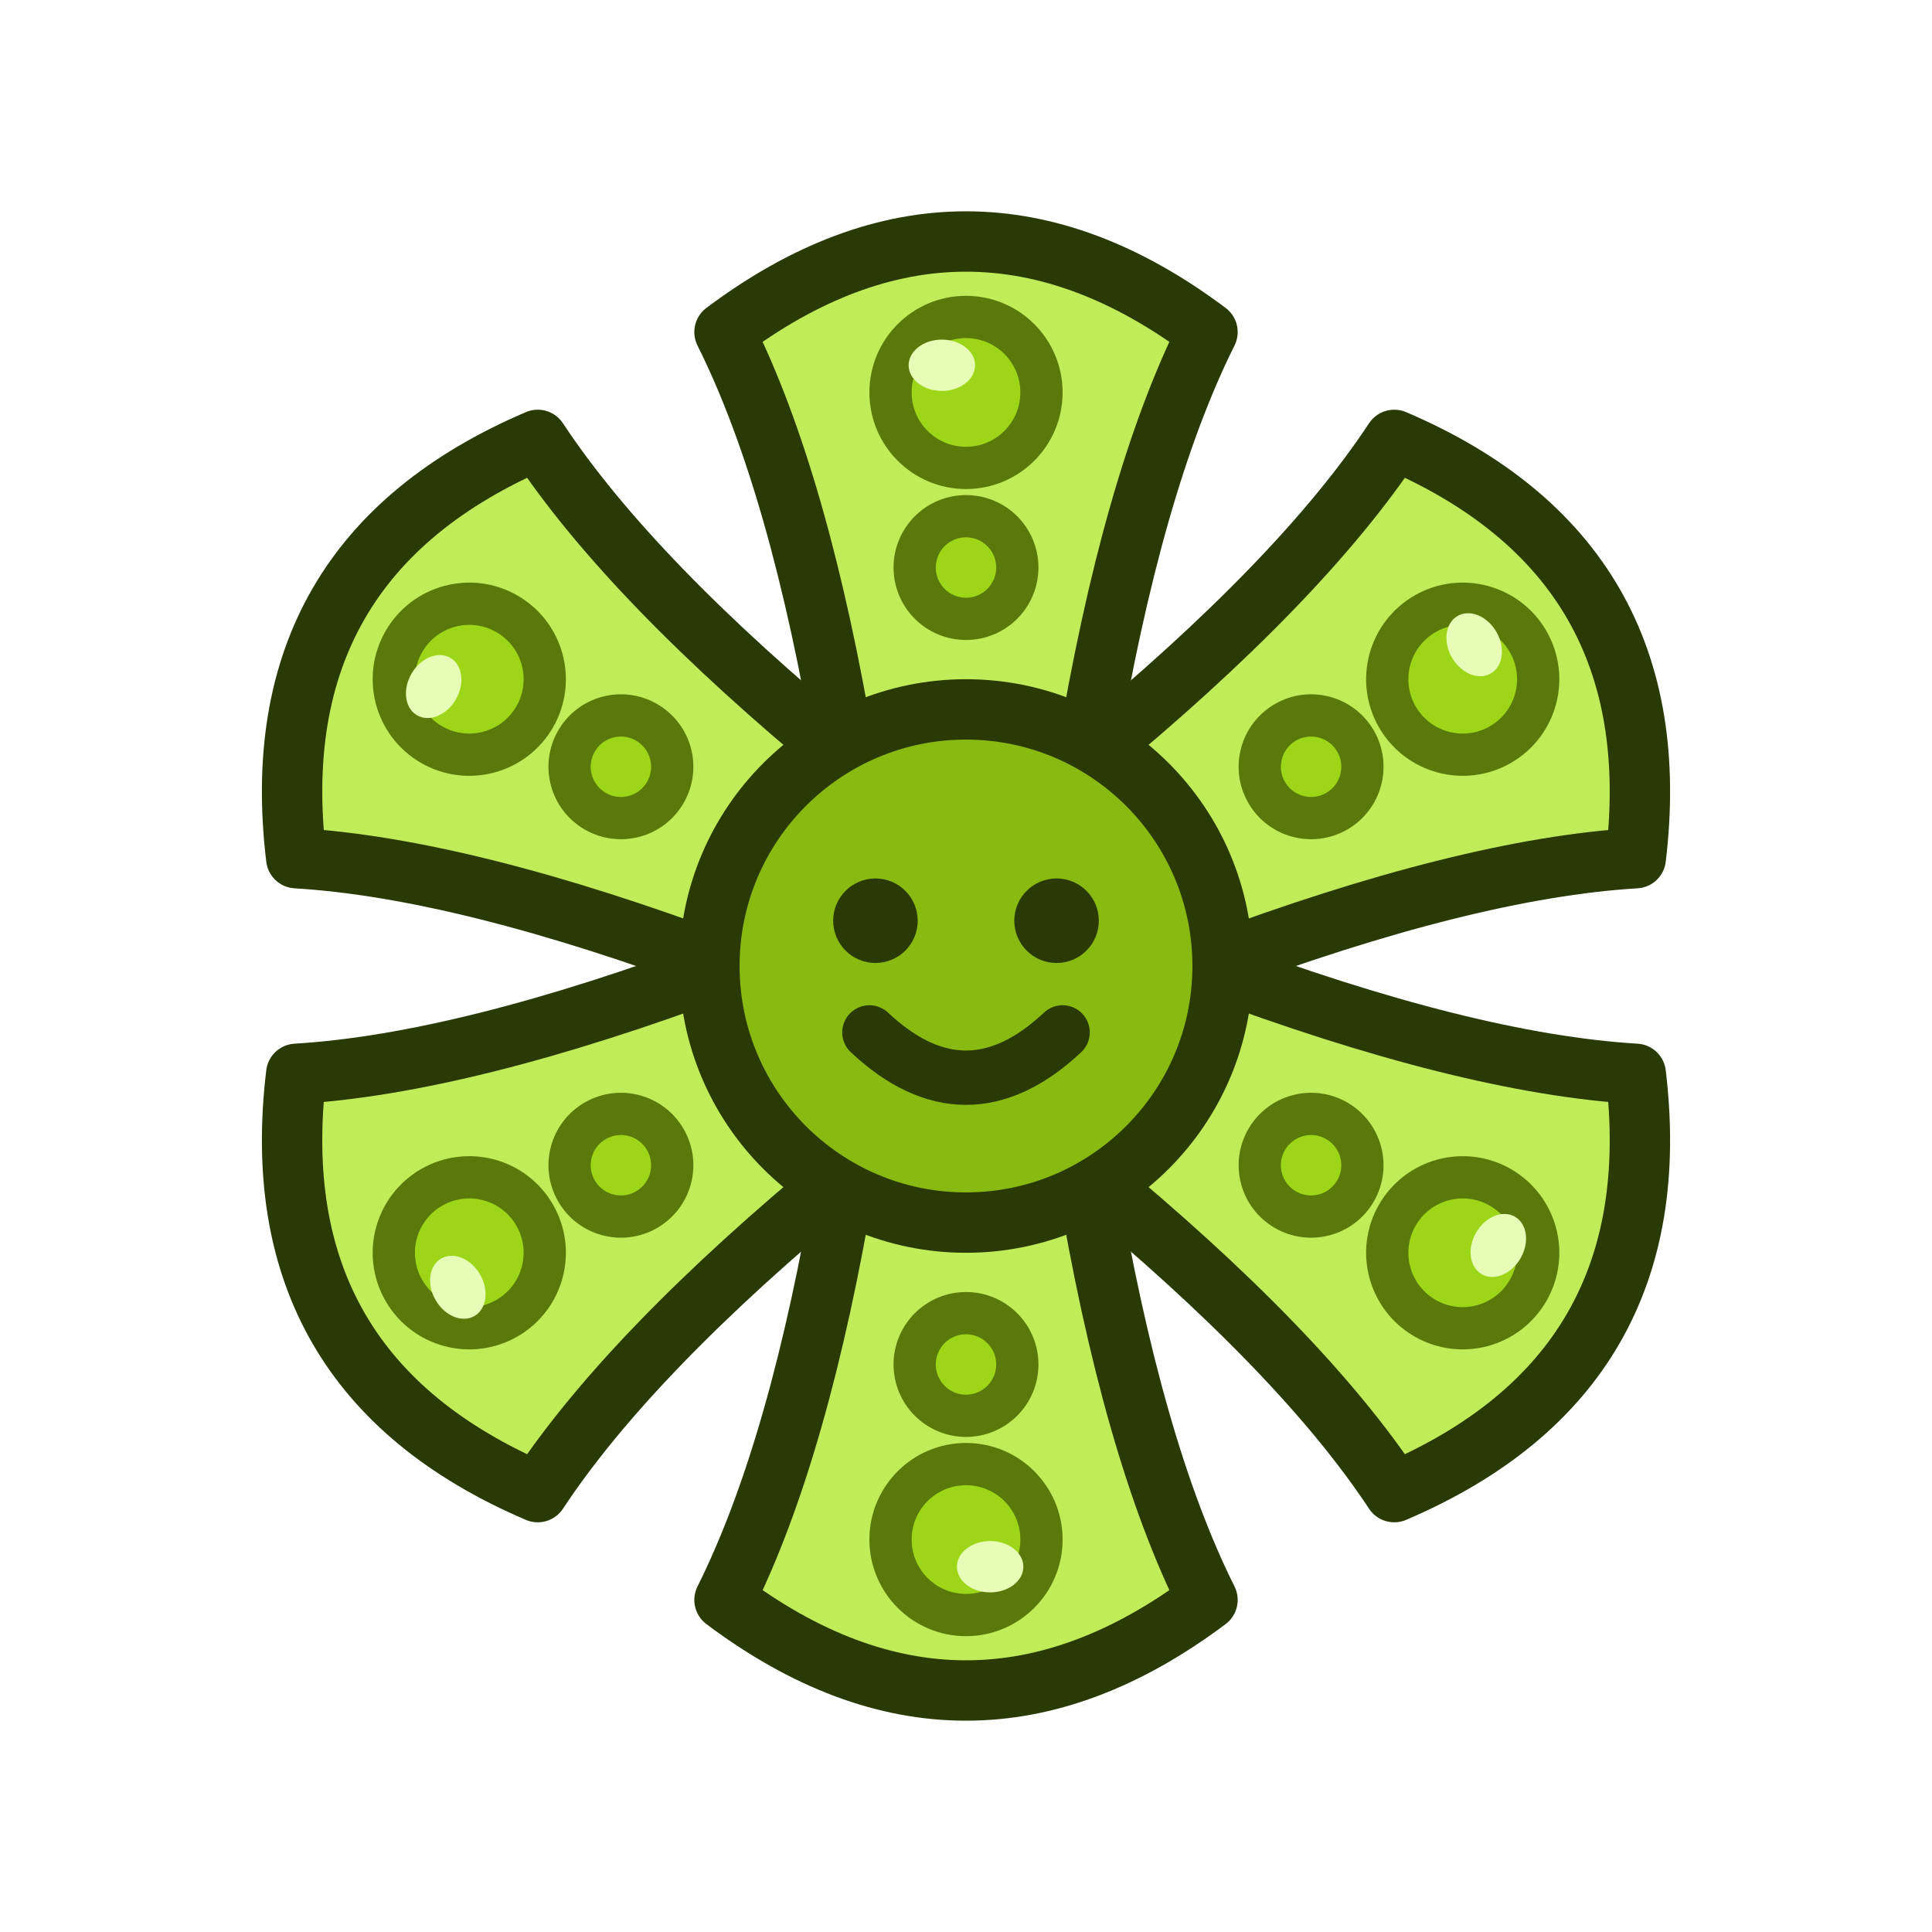
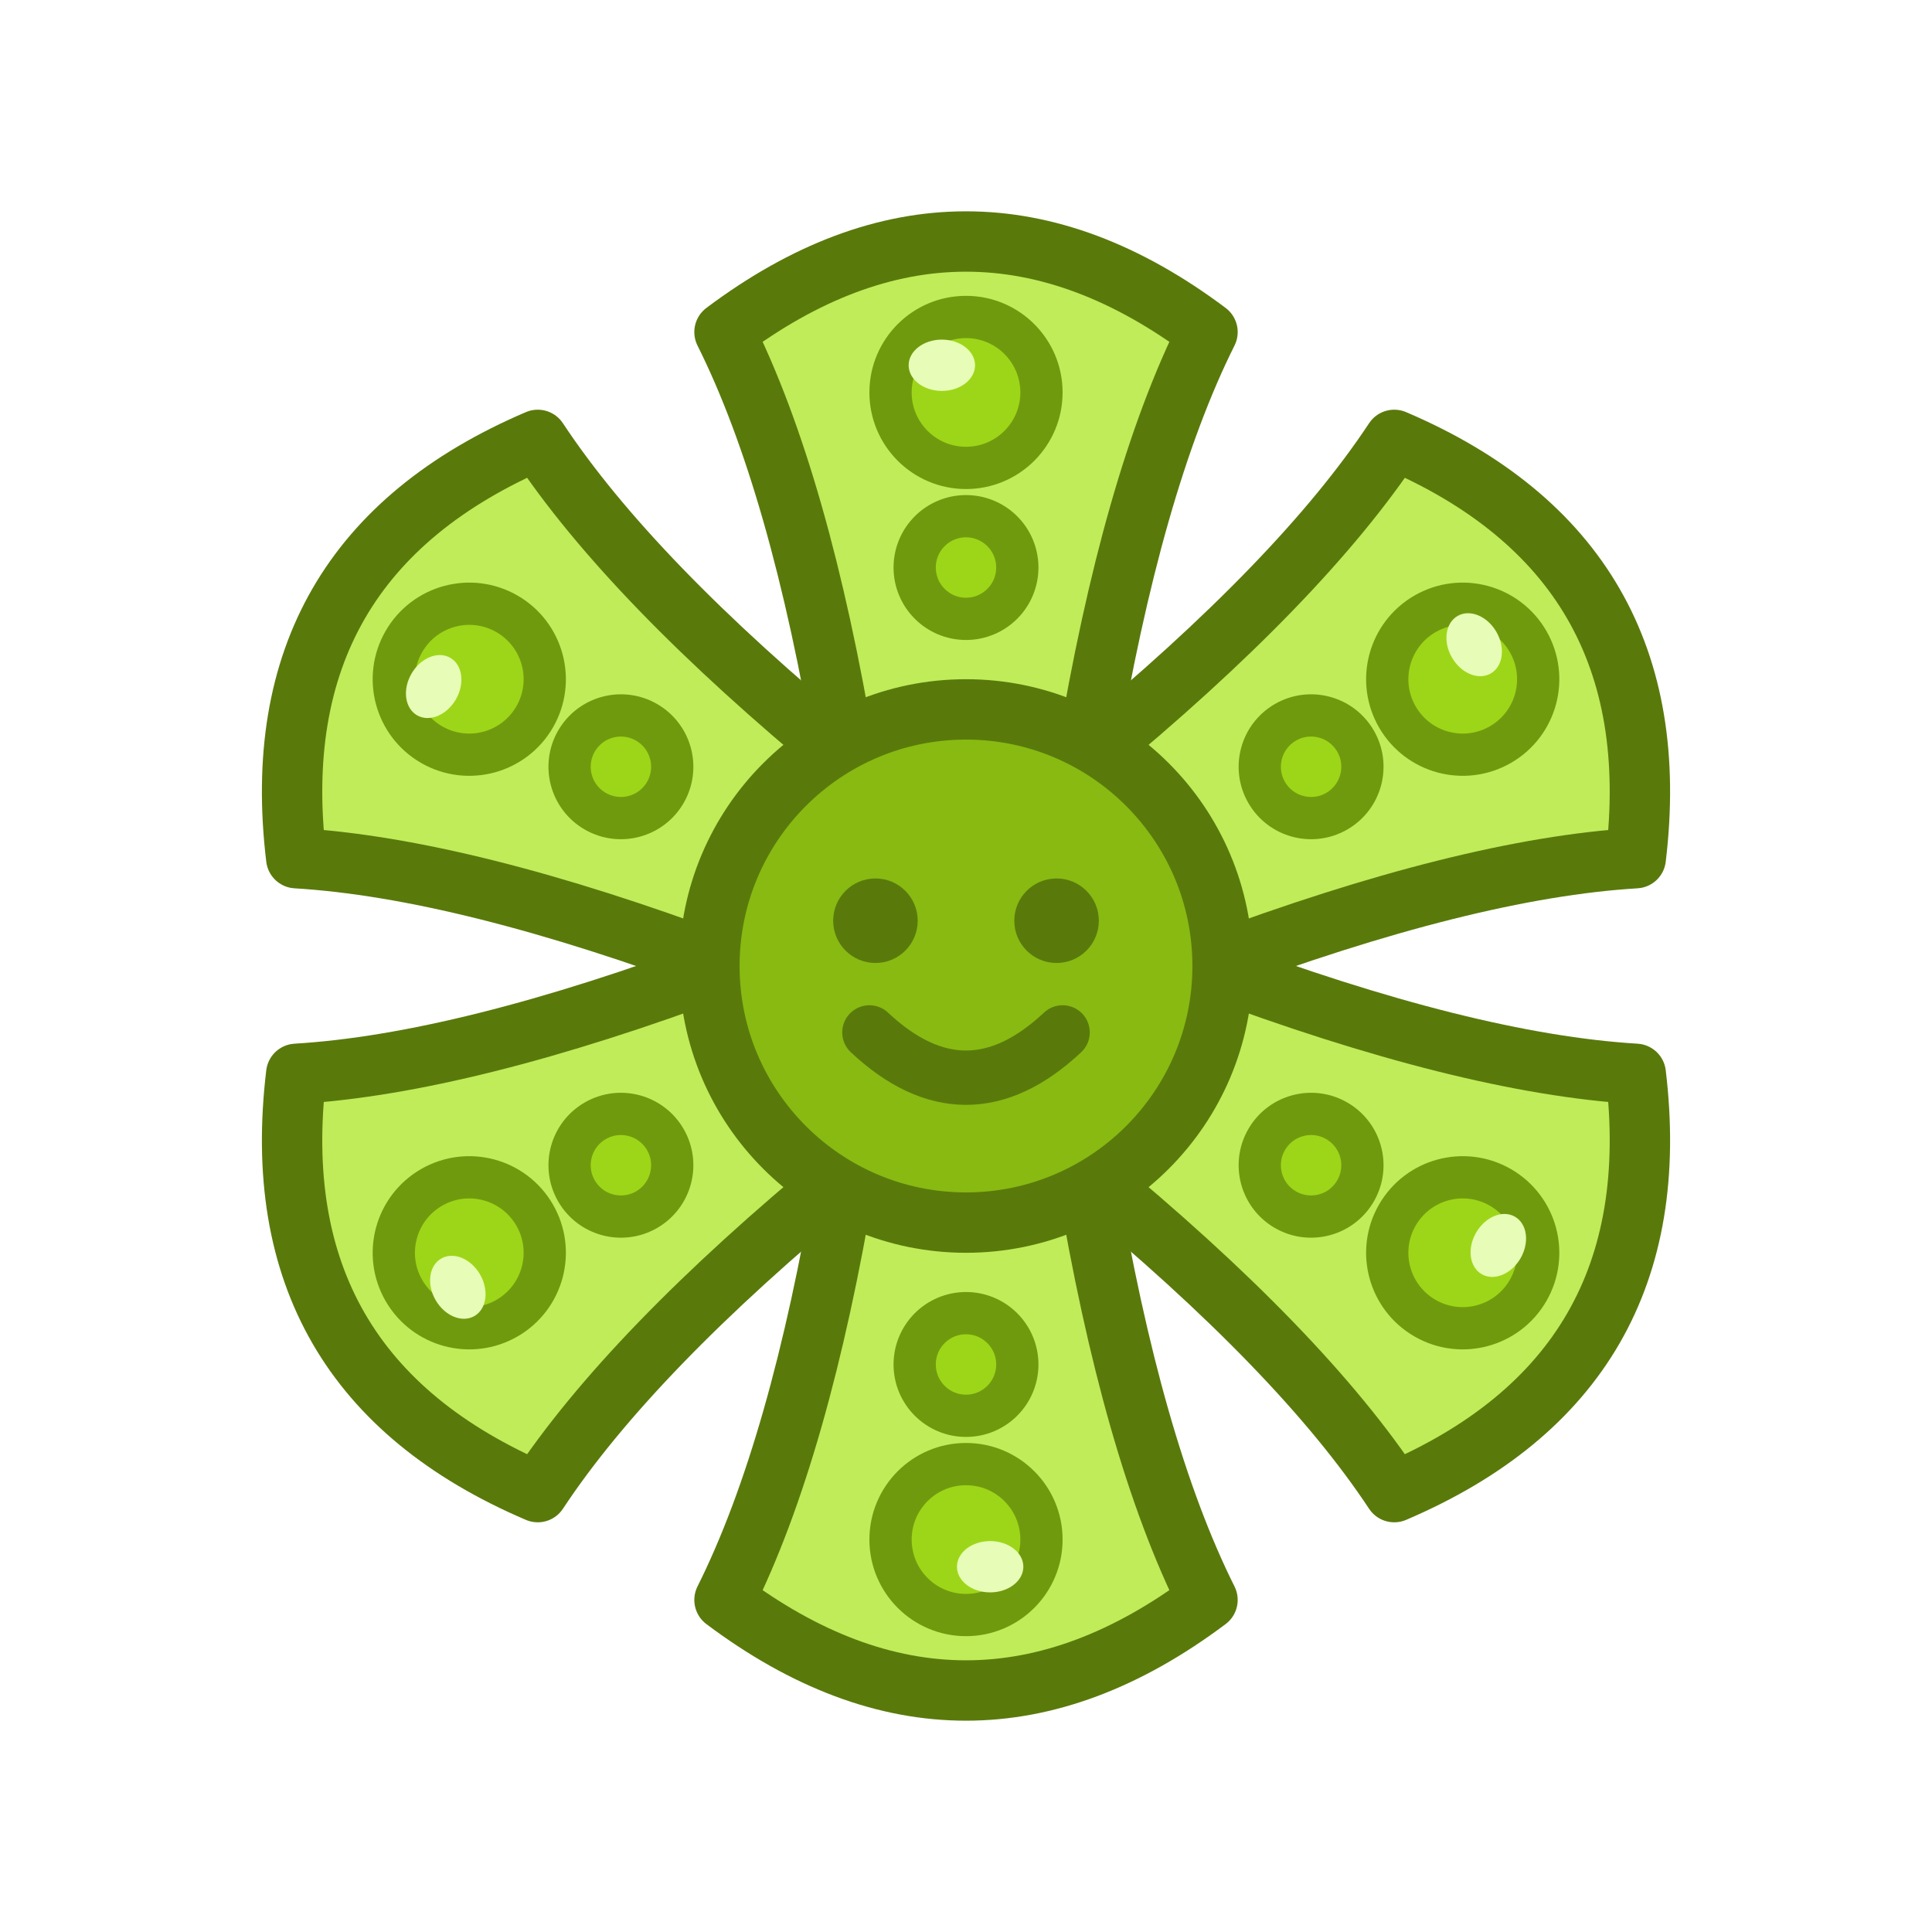
<svg xmlns="http://www.w3.org/2000/svg" width="64" height="64" viewBox="0 0 64 64">
-   <g transform="translate(32,32)" fill="#C0EC5A" stroke="#2A3A05" stroke-width="2" stroke-linejoin="round" stroke-linecap="round">
+   <g transform="translate(32,32)" fill="#C0EC5A" stroke="#597A0B" stroke-width="2" stroke-linejoin="round" stroke-linecap="round">
    <g transform="rotate(0)">
      <path d="M -4 -7 Q -5.5 -16 -8 -21 Q 0 -27 8 -21 Q 5.5 -16 4 -7 Z" />
-       <circle cx="0" cy="-19" r="2.5" fill="#9DD618" stroke="#597A0B" stroke-width="1.4" />
+       <circle cx="0" cy="-19" r="2.5" fill="#9DD618" stroke="#709A0E" stroke-width="1.4" />
      <ellipse cx="-0.8" cy="-19.9" rx="1.1" ry="0.85" fill="#E7FCB6" stroke="none" />
-       <circle cx="0" cy="-13.2" r="1.7" fill="#9DD618" stroke="#597A0B" stroke-width="1.4" />
+       <circle cx="0" cy="-13.2" r="1.7" fill="#9DD618" stroke="#709A0E" stroke-width="1.4" />
    </g>
    <g transform="rotate(60)">
      <path d="M -4 -7 Q -5.5 -16 -8 -21 Q 0 -27 8 -21 Q 5.5 -16 4 -7 Z" />
-       <circle cx="0" cy="-19" r="2.5" fill="#9DD618" stroke="#597A0B" stroke-width="1.4" />
+       <circle cx="0" cy="-19" r="2.5" fill="#9DD618" stroke="#709A0E" stroke-width="1.4" />
      <ellipse cx="-0.8" cy="-19.9" rx="1.1" ry="0.85" fill="#E7FCB6" stroke="none" />
-       <circle cx="0" cy="-13.2" r="1.7" fill="#9DD618" stroke="#597A0B" stroke-width="1.4" />
+       <circle cx="0" cy="-13.2" r="1.7" fill="#9DD618" stroke="#709A0E" stroke-width="1.4" />
    </g>
    <g transform="rotate(120)">
      <path d="M -4 -7 Q -5.5 -16 -8 -21 Q 0 -27 8 -21 Q 5.5 -16 4 -7 Z" />
-       <circle cx="0" cy="-19" r="2.5" fill="#9DD618" stroke="#597A0B" stroke-width="1.4" />
+       <circle cx="0" cy="-19" r="2.5" fill="#9DD618" stroke="#709A0E" stroke-width="1.4" />
      <ellipse cx="-0.8" cy="-19.9" rx="1.1" ry="0.85" fill="#E7FCB6" stroke="none" />
-       <circle cx="0" cy="-13.2" r="1.7" fill="#9DD618" stroke="#597A0B" stroke-width="1.4" />
+       <circle cx="0" cy="-13.2" r="1.7" fill="#9DD618" stroke="#709A0E" stroke-width="1.4" />
    </g>
    <g transform="rotate(180)">
      <path d="M -4 -7 Q -5.5 -16 -8 -21 Q 0 -27 8 -21 Q 5.5 -16 4 -7 Z" />
-       <circle cx="0" cy="-19" r="2.5" fill="#9DD618" stroke="#597A0B" stroke-width="1.4" />
+       <circle cx="0" cy="-19" r="2.5" fill="#9DD618" stroke="#709A0E" stroke-width="1.4" />
      <ellipse cx="-0.8" cy="-19.9" rx="1.1" ry="0.85" fill="#E7FCB6" stroke="none" />
-       <circle cx="0" cy="-13.2" r="1.7" fill="#9DD618" stroke="#597A0B" stroke-width="1.4" />
+       <circle cx="0" cy="-13.2" r="1.7" fill="#9DD618" stroke="#709A0E" stroke-width="1.4" />
    </g>
    <g transform="rotate(240)">
      <path d="M -4 -7 Q -5.5 -16 -8 -21 Q 0 -27 8 -21 Q 5.5 -16 4 -7 Z" />
-       <circle cx="0" cy="-19" r="2.5" fill="#9DD618" stroke="#597A0B" stroke-width="1.4" />
+       <circle cx="0" cy="-19" r="2.5" fill="#9DD618" stroke="#709A0E" stroke-width="1.4" />
      <ellipse cx="-0.8" cy="-19.9" rx="1.1" ry="0.85" fill="#E7FCB6" stroke="none" />
-       <circle cx="0" cy="-13.2" r="1.7" fill="#9DD618" stroke="#597A0B" stroke-width="1.4" />
+       <circle cx="0" cy="-13.2" r="1.7" fill="#9DD618" stroke="#709A0E" stroke-width="1.4" />
    </g>
    <g transform="rotate(300)">
      <path d="M -4 -7 Q -5.5 -16 -8 -21 Q 0 -27 8 -21 Q 5.5 -16 4 -7 Z" />
-       <circle cx="0" cy="-19" r="2.5" fill="#9DD618" stroke="#597A0B" stroke-width="1.4" />
+       <circle cx="0" cy="-19" r="2.5" fill="#9DD618" stroke="#709A0E" stroke-width="1.4" />
      <ellipse cx="-0.8" cy="-19.9" rx="1.1" ry="0.85" fill="#E7FCB6" stroke="none" />
-       <circle cx="0" cy="-13.2" r="1.7" fill="#9DD618" stroke="#597A0B" stroke-width="1.4" />
+       <circle cx="0" cy="-13.2" r="1.7" fill="#9DD618" stroke="#709A0E" stroke-width="1.4" />
    </g>
  </g>
-   <circle cx="32" cy="32" r="8.5" fill="#88BA12" stroke="#2A3A05" stroke-width="2" />
-   <circle cx="29" cy="30.5" r="1.4" fill="#2A3A05" />
-   <circle cx="35" cy="30.5" r="1.4" fill="#2A3A05" />
-   <path d="M 28.8 34.2 Q 32 37.2 35.2 34.2" fill="none" stroke="#2A3A05" stroke-width="1.8" stroke-linecap="round" />
+   <circle cx="32" cy="32" r="8.5" fill="#88BA12" stroke="#597A0B" stroke-width="2" />
+   <circle cx="29" cy="30.5" r="1.4" fill="#597A0B" />
+   <circle cx="35" cy="30.5" r="1.4" fill="#597A0B" />
+   <path d="M 28.8 34.2 Q 32 37.2 35.2 34.2" fill="none" stroke="#597A0B" stroke-width="1.8" stroke-linecap="round" />
</svg>
